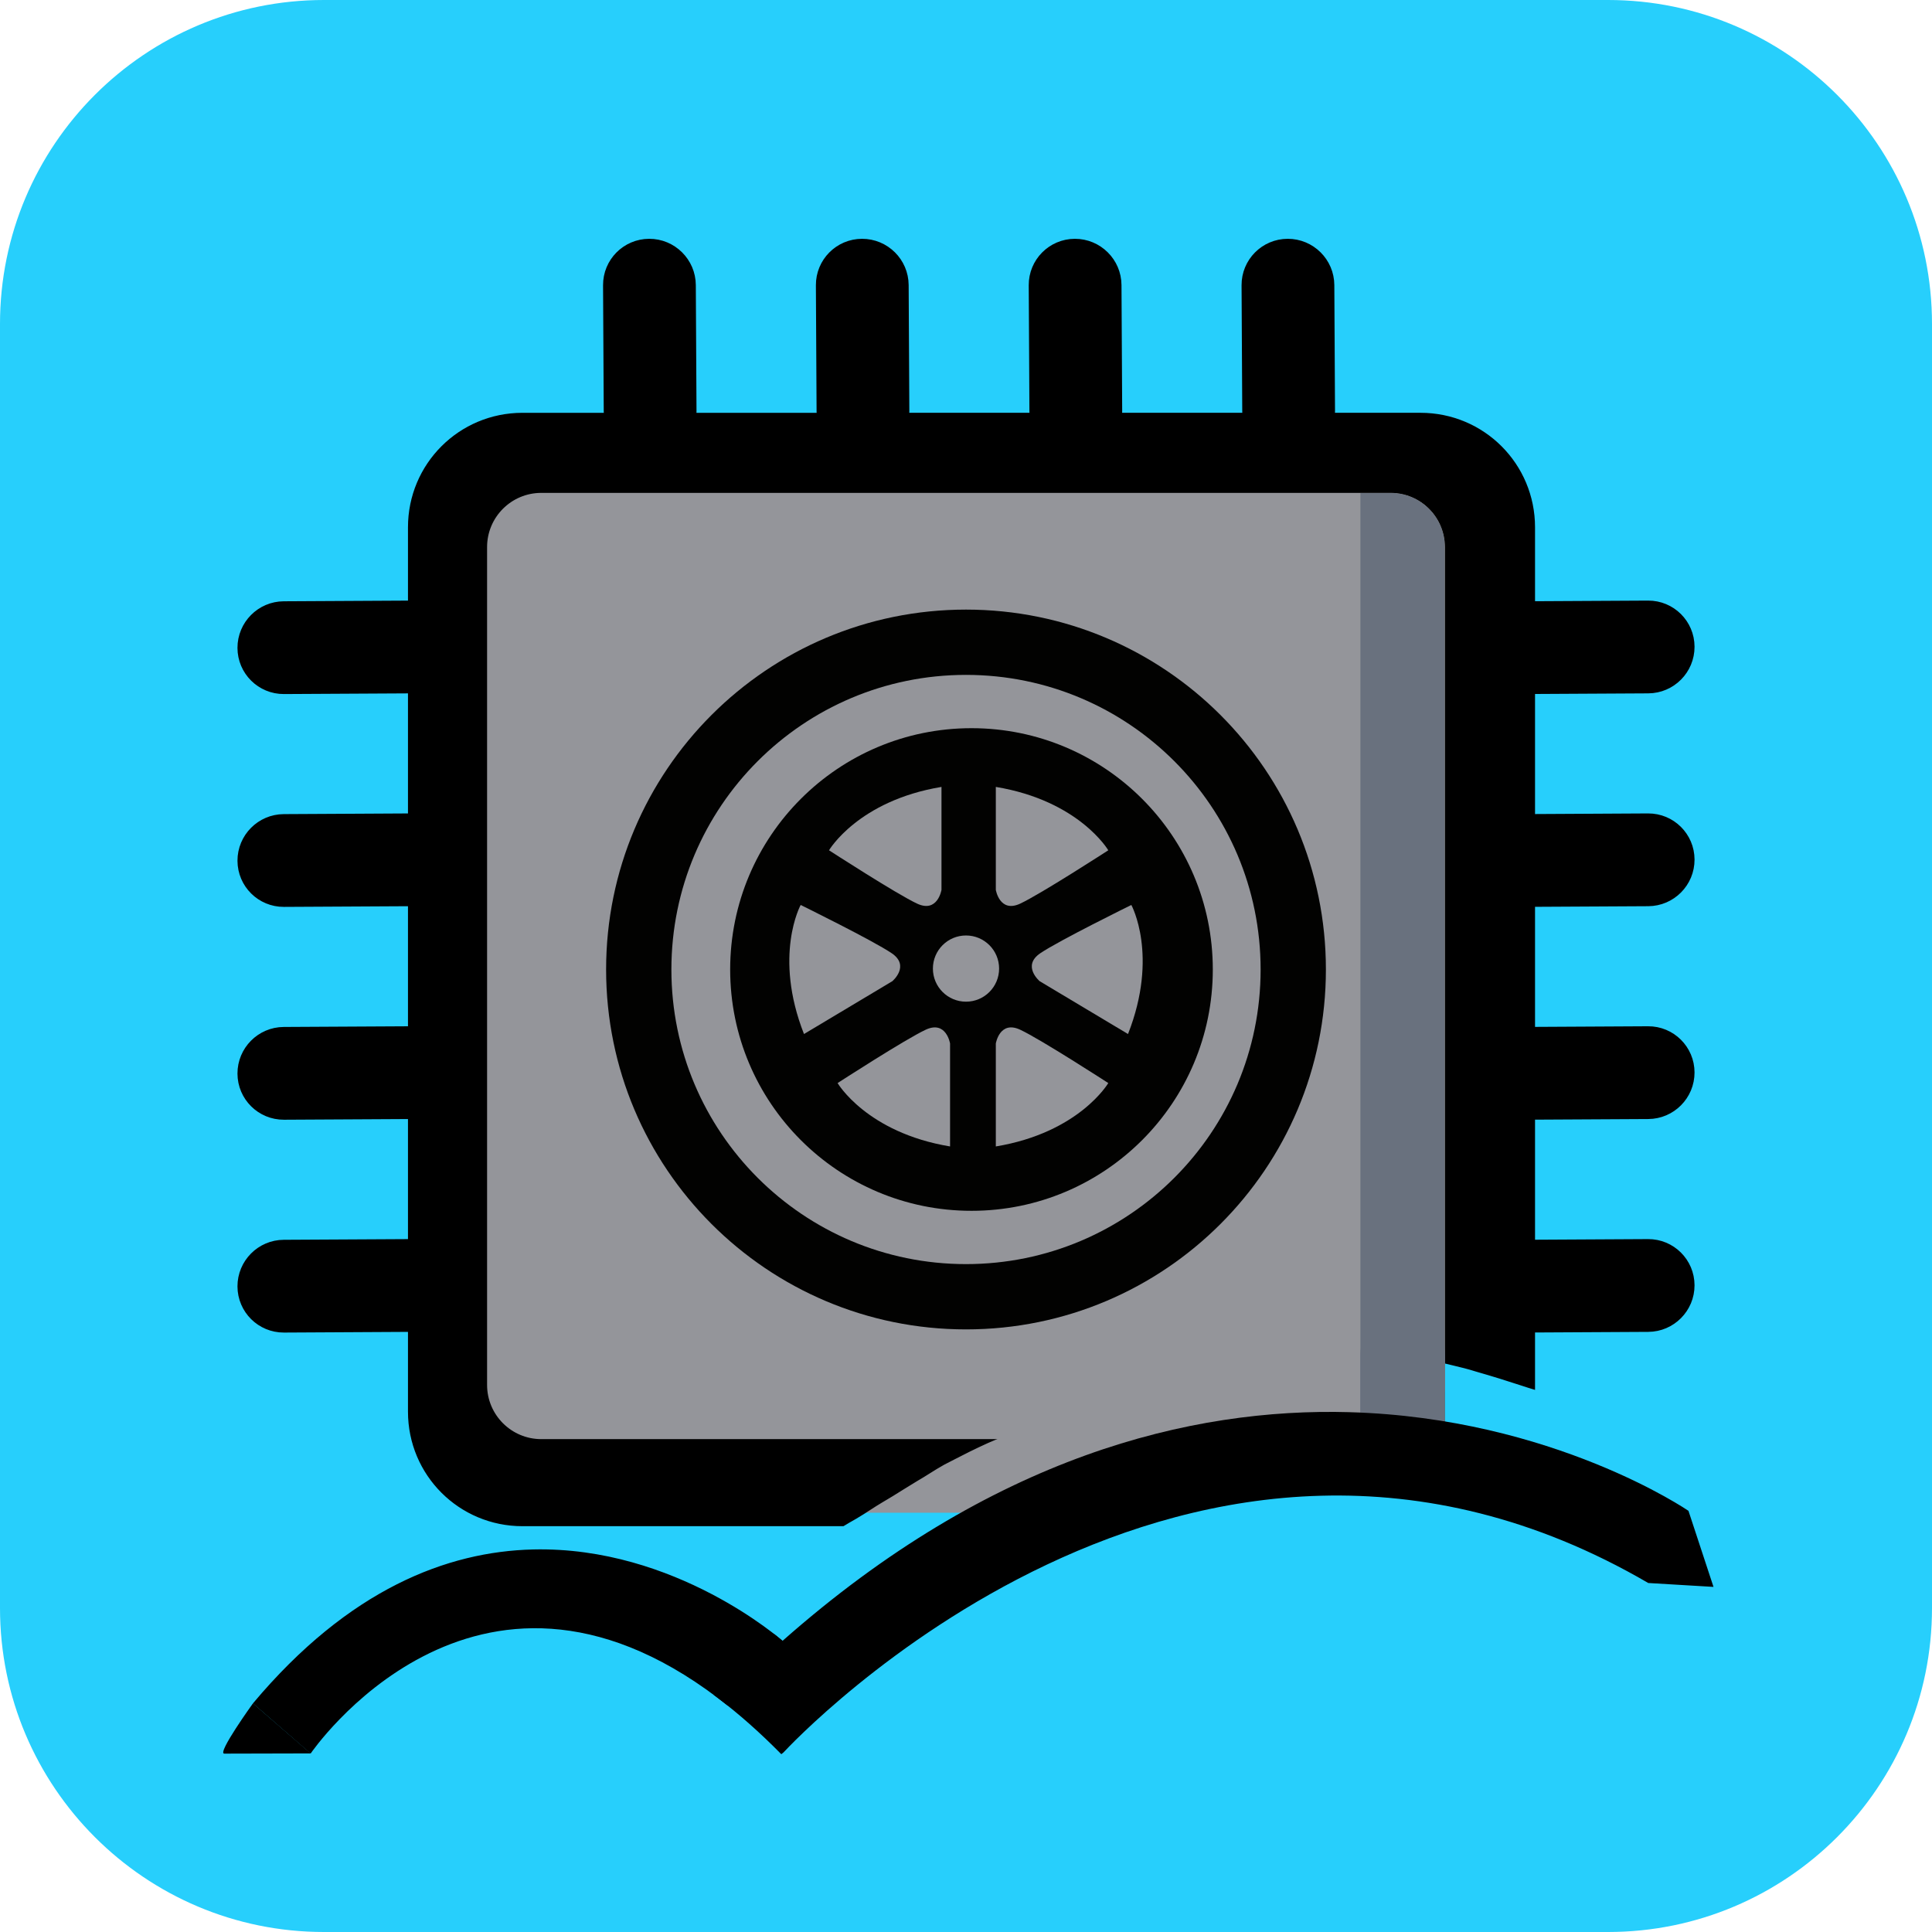
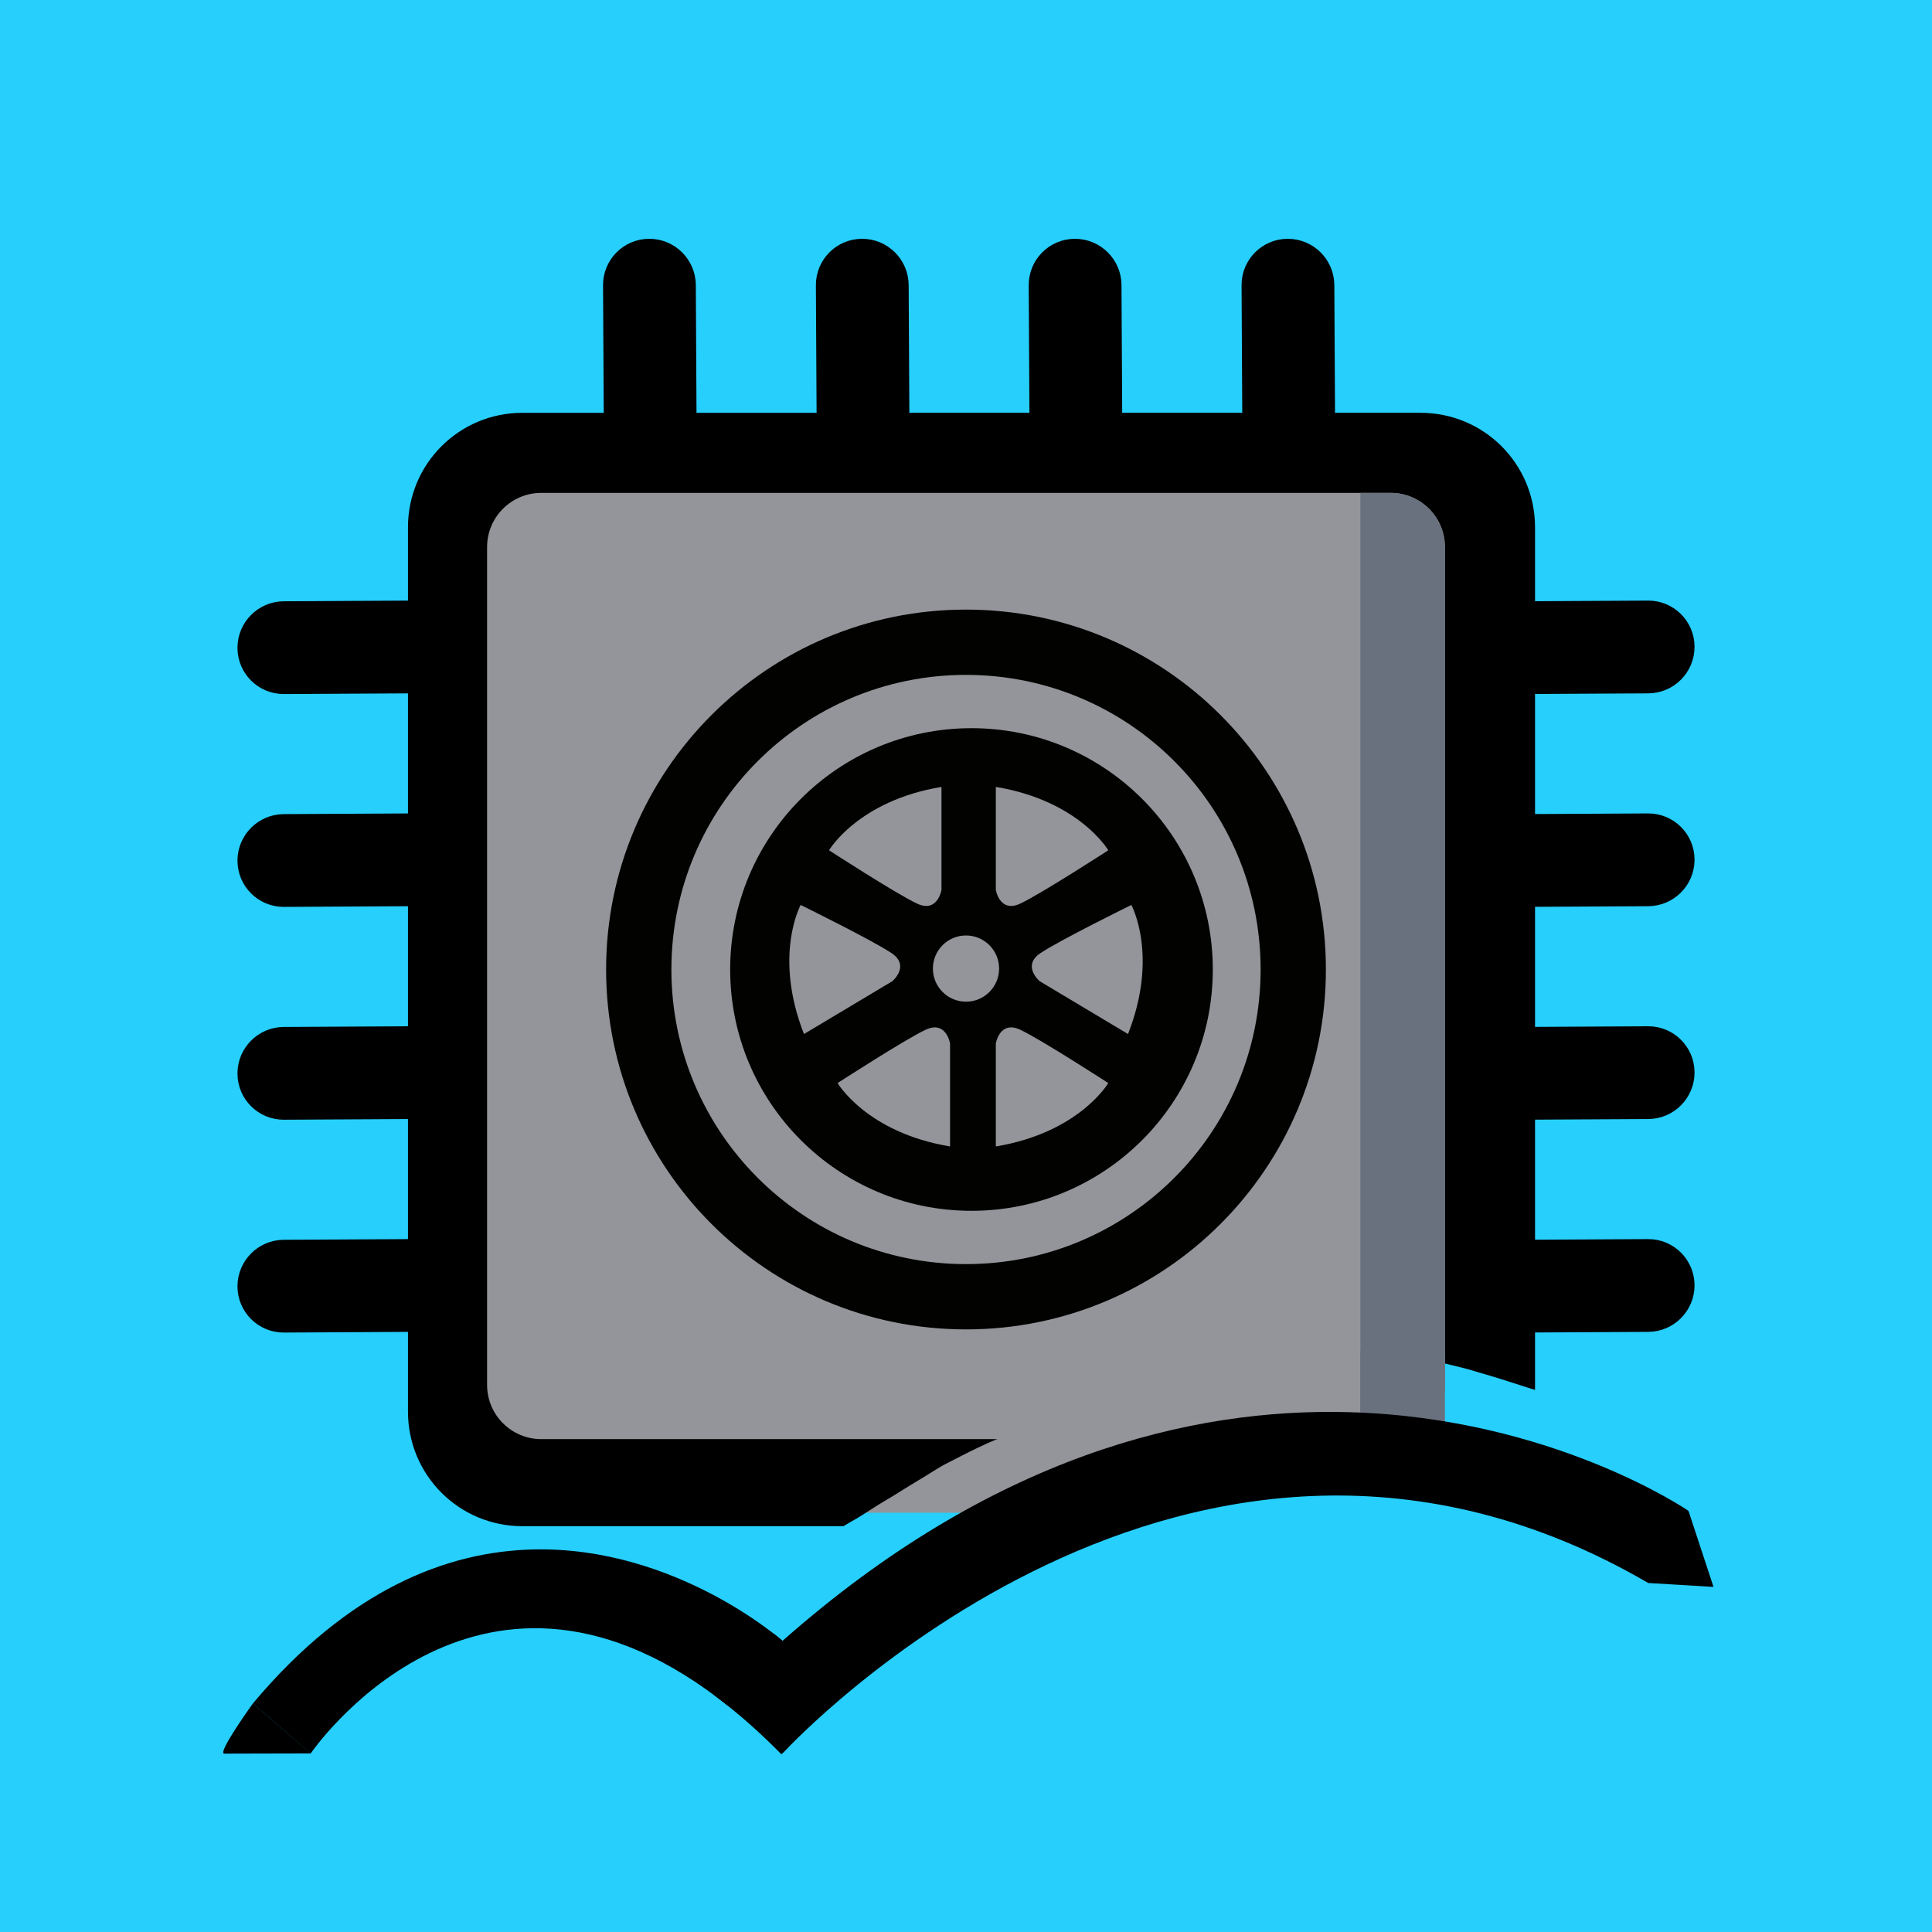
<svg xmlns="http://www.w3.org/2000/svg" width="270.933mm" height="270.933mm" viewBox="0 0 270.933 270.933" version="1.1" id="svg1" xml:space="preserve">
  <defs id="defs1">
    <clipPath clipPathUnits="userSpaceOnUse" id="clipPath122-8-3-8-1-6-6-9-3-1">
      <path id="path123-7-4-9-0-5-8-9-3-7" style="fill:#ff0000;fill-opacity:1;fill-rule:nonzero;stroke:none;stroke-width:0.265" d="m -525.585,42.129 v 65.151 h 222.438 V 42.129 Z m 73.697,47.229 h 0.003 c 0.016,-0.002 0.027,0.011 0.021,0.027 0,0.008 -0.003,0.017 -0.01,0.027 v 5.29e-4 0 c 0,8.8e-5 0,2.65e-4 -0.003,5.29e-4 v 5.3e-4 5.29e-4 5.29e-4 5.29e-4 5.29e-4 5.29e-4 5.3e-4 5.29e-4 5.29e-4 5.29e-4 0 c 0,2.65e-4 -0.003,7.94e-4 -0.003,0.001 v 0 5.3e-4 5.29e-4 c 0.003,-5.29e-4 0.004,-0.001 0.006,-0.002 0.01,-0.001 0.019,0.002 0.024,0.007 0,2.1e-5 0,3.7e-5 0.003,0 v -5.29e-4 -5.29e-4 -5.3e-4 -5.29e-4 -5.29e-4 -5.29e-4 -5.29e-4 -5.29e-4 -5.3e-4 c 0,-4.2e-5 0,0 0.003,0 v -5.29e-4 -5.29e-4 -5.29e-4 -5.29e-4 -5.29e-4 -5.3e-4 c 0.008,-0.006 0.015,-0.009 0.021,-0.01 h 0.003 c 0.02,2.65e-4 0.026,0.026 0.003,0.049 -0.006,0.005 -0.012,0.01 -0.018,0.015 -1.4e-4,0.002 0,0.004 0,0.006 0.004,-0.003 0.008,-0.006 0.011,-0.009 0.013,-0.011 0.027,-0.023 0.041,-0.034 0.007,-0.006 0.014,-0.009 0.02,-0.01 0,2.1e-5 0.003,1.3e-5 0.003,0 0.022,-2.62e-4 0.031,0.025 0.005,0.047 -0.013,0.011 -0.027,0.022 -0.04,0.033 -0.007,0.006 -0.015,0.013 -0.023,0.019 0.003,-0.001 0.006,-0.003 0.009,-0.004 0.013,-0.006 0.015,-0.006 0.027,-0.011 0.003,-7.94e-4 0.011,-0.005 0.015,-0.006 0,-5e-6 0.003,-2.64e-4 0.003,-5.29e-4 v 0 -5.29e-4 c 0,-7.4e-5 0.003,-5.29e-4 0.003,-5.29e-4 0.008,-0.003 0.015,-0.005 0.019,-0.005 l 0.003,-5.3e-4 c 0.003,-1.11e-4 0.005,-8.4e-5 0.007,5.3e-4 v 5.29e-4 c 0,4.5e-5 1.1e-4,0 0.003,0 v 0.001 5.29e-4 5.29e-4 5.3e-4 5.29e-4 5.29e-4 5.29e-4 5.29e-4 5.29e-4 5.3e-4 c 0,0.009 -0.006,0.025 -0.02,0.043 v 5.29e-4 5.29e-4 5.3e-4 5.29e-4 c 0,4.2e-5 0,0 -0.003,0 0.003,0.004 0.003,0.008 0.003,0.012 0.014,0.001 0.021,0.013 0.018,0.025 0,0 1.9e-4,1.4e-5 0.003,0 h 0.003 c 0.007,-2.22e-4 0.013,0.003 0.016,0.008 1.9e-4,2.64e-4 0,7.93e-4 0,0.001 0.022,-0.012 0.041,0.008 0.027,0.034 0.006,0.007 0.006,0.018 -0.003,0.032 0.018,0.006 0.021,0.03 -0.007,0.046 -0.019,0.011 -0.035,0.025 -0.053,0.038 -0.028,0.022 -0.056,0.046 -0.084,0.069 -0.006,0.007 -0.012,0.015 -0.018,0.022 -0.003,0.003 -0.005,0.006 -0.008,0.009 -0.017,0.017 -0.035,0.034 -0.055,0.047 -0.009,0.005 -0.011,0.007 -0.021,0.011 -0.006,0.003 -0.013,0.005 -0.02,0.007 0,0.005 -0.003,0.01 -0.004,0.016 v 5.29e-4 5.29e-4 0 5.29e-4 5.29e-4 c 0,2.65e-4 0,7.94e-4 0,0.001 v 0 5.29e-4 5.29e-4 5.29e-4 5.29e-4 5.29e-4 5.3e-4 5.29e-4 0 c 0,1.45e-4 0,2.64e-4 0,5.29e-4 -0.007,0.03 -0.03,0.035 -0.041,0.021 -0.02,0.007 -0.038,-0.015 -0.02,-0.044 v -0.002 c -0.003,-0.003 -0.004,-0.007 -0.005,-0.01 v -0.012 c -0.003,5.29e-4 -0.005,0.001 -0.007,0.002 -0.018,0.003 -0.037,0.004 -0.056,0.003 -0.006,-5.29e-4 -0.011,-0.001 -0.016,-0.002 -0.011,-0.003 -0.022,-0.005 -0.031,-0.011 -0.005,-0.003 -0.012,-0.007 -0.016,-0.012 -0.008,-0.012 -0.008,-0.023 -0.003,-0.036 0.003,-0.004 0.006,-0.007 0.009,-0.011 0.003,-0.002 0.006,-0.005 0.009,-0.007 0.003,-0.002 0.011,-0.007 0.016,-0.011 -0.006,-5.3e-4 -0.012,-0.003 -0.016,-0.006 -0.006,0.004 -0.012,0.009 -0.016,0.013 -0.036,0.029 -0.066,-0.006 -0.03,-0.036 0.004,-0.003 0.008,-0.007 0.012,-0.01 v -5.29e-4 c 0,-4.3e-5 -0.003,0 -0.003,0 0,-2.7e-5 2.1e-4,-6.6e-5 -0.003,0 -0.022,0.019 -0.043,0.012 -0.046,-0.003 -0.012,0.005 -0.023,2.59e-4 -0.027,-0.009 -0.009,0.001 -0.016,-0.003 -0.02,-0.009 -0.022,0.003 -0.034,-0.021 -0.013,-0.041 0,-0.007 0.005,-0.014 0.011,-0.022 0,-5.29e-4 0.003,-0.001 0.003,-0.002 v -5.29e-4 -5.29e-4 -5.29e-4 -5.29e-4 c 0,-5.29e-4 0,-0.001 0.003,-0.002 0.007,-0.007 0.014,-0.015 0.022,-0.022 0.01,-0.009 0.02,-0.017 0.029,-0.025 0.007,-0.006 0.015,-0.012 0.022,-0.018 0.006,-0.005 0.01,-0.009 0.016,-0.013 0.006,-0.004 0.011,-0.008 0.016,-0.012 0.006,-0.004 0.013,-0.009 0.018,-0.013 0.008,-0.006 0.017,-0.012 0.025,-0.018 0.012,-0.009 0.024,-0.017 0.036,-0.026 0.011,-0.009 0.021,-0.017 0.032,-0.027 0.011,-0.01 0.023,-0.02 0.034,-0.031 0,-7.94e-4 0.003,-0.001 0.003,-0.002 0.004,-0.006 0.009,-0.012 0.013,-0.017 0.004,-0.004 0.008,-0.009 0.012,-0.013 0.004,-0.003 0.006,-0.007 0.01,-0.01 0.004,-0.004 0.009,-0.007 0.014,-0.011 0.006,-0.005 0.011,-0.009 0.017,-0.013 0.004,-0.004 0.009,-0.007 0.013,-0.011 v 0 c 0.003,-0.003 0.007,-0.005 0.01,-0.007 0.006,-0.006 0.012,-0.01 0.018,-0.012 0.007,-0.006 0.014,-0.01 0.02,-0.01 z m -0.056,0.443 c -0.015,0.007 -0.03,0.014 -0.045,0.019 -0.013,0.004 -0.017,0.005 -0.03,0.009 -0.003,5.3e-4 -0.025,0.006 -0.027,0.007 -0.004,7.94e-4 -0.007,0.002 -0.011,0.003 0,2.9e-5 -0.003,5.29e-4 -0.003,5.29e-4 v 5.29e-4 c 0.01,-5.29e-4 0.019,-0.001 0.028,-0.003 0.006,-0.001 0.012,-0.002 0.017,-0.003 0.006,-0.001 0.012,-0.003 0.018,-0.005 0.017,-0.006 0.033,-0.013 0.048,-0.023 0.003,-0.002 0.005,-0.003 0.007,-0.005 z m -0.12,0.038 c 0,3e-6 -0.003,5.29e-4 -0.003,5.29e-4 0,0 0.003,4.3e-5 0.003,0 z" />
    </clipPath>
+     <clipPath clipPathUnits="userSpaceOnUse" id="clipPath1">
+       <rect style="display:inline;opacity:1;fill:#94959a;fill-opacity:1;stroke:#000000;stroke-width:0;stroke-linejoin:bevel;stroke-miterlimit:4020;stroke-dasharray:none;paint-order:markers stroke fill" id="rect2" width="134.322" height="132.696" x="-1594.244" y="-445.489" ry="7.6" />
+     </clipPath>
  </defs>
  <g id="layer5" style="display:inline" transform="translate(1662.55,514.6081)">
-     <rect style="display:inline;fill:#27cffc;fill-opacity:1;stroke:#000000;stroke-width:0;stroke-linejoin:miter;stroke-dasharray:none;stroke-opacity:1" id="rect145-9-8-5" width="270.933" height="270.933" x="-1662.55" y="-514.608" ry="45.43" rx="45.43" />
+     <rect style="display:inline;fill:#27cffc;fill-opacity:1;stroke:#000000;stroke-width:0;stroke-linejoin:miter;stroke-dasharray:none;stroke-opacity:1" id="rect145-9-8-5" width="270.933" height="270.933" x="-1662.55" y="-514.608" ry="45.43" rx="0" />
    <rect style="display:inline;fill:#94959a;fill-opacity:1;stroke:#000000;stroke-width:0;stroke-linejoin:bevel;stroke-miterlimit:4020;stroke-dasharray:none;paint-order:markers stroke fill" id="rect114-2" width="55.728" height="96.391" x="-1555.714" y="-398.864" ry="5.52" />
    <path id="rect114-9" style="display:inline;opacity:1;fill:#000000;fill-opacity:1;stroke:#000000;stroke-width:0;stroke-linejoin:bevel;stroke-miterlimit:4020;stroke-dasharray:none;paint-order:markers stroke fill" d="m -1589.278,-456.718 c -8.897,0 -16.06,7.162 -16.06,16.059 v 124.016 c 0,8.897 7.163,16.06 16.06,16.06 h 45.009 c 0.587,-0.356 1.179,-0.703 1.779,-1.038 0.727,-0.436 1.451,-0.879 2.153,-1.354 0.975,-0.638 1.984,-1.221 2.982,-1.822 1.136,-0.705 2.268,-1.416 3.412,-2.109 0.592,-0.355 1.193,-0.698 1.77,-1.078 0.666,-0.426 1.343,-0.835 2.032,-1.223 0.508,-0.261 1.018,-0.518 1.523,-0.784 0.679,-0.349 1.359,-0.696 2.041,-1.037 0.872,-0.423 1.742,-0.851 2.629,-1.243 0.763,-0.332 1.53,-0.655 2.309,-0.95 0.778,-0.3 1.558,-0.594 2.348,-0.863 0.829,-0.303 1.667,-0.581 2.513,-0.833 0.867,-0.285 1.73,-0.579 2.596,-0.866 0.831,-0.268 1.662,-0.535 2.498,-0.79 0.815,-0.233 1.635,-0.447 2.469,-0.606 0.745,-0.176 1.49,-0.349 2.23,-0.542 0.457,-0.094 0.744,-0.223 1.335,-0.401 0.504,-0.125 1.007,-0.251 1.51,-0.382 0.894,-0.229 1.801,-0.401 2.722,-0.476 0.809,-0.071 1.614,-0.175 2.419,-0.286 0.797,-0.129 1.585,-0.302 2.367,-0.502 0.747,-0.184 1.487,-0.396 2.238,-0.564 0.797,-0.199 1.599,-0.377 2.392,-0.591 0.994,-0.228 1.975,-0.503 2.955,-0.786 1.18,-0.305 2.373,-0.562 3.585,-0.7 1.089,-0.16 2.176,-0.361 3.28,-0.391 h 5e-4 c 8.23,-0.226 8.922,8.138 0.69,8.288 -0.93,0.017 -1.842,0.196 -2.759,0.331 -0.91,0.1 -1.807,0.282 -2.692,0.518 -1.053,0.311 -2.113,0.593 -3.182,0.842 -0.744,0.206 -1.499,0.367 -2.247,0.556 -0.747,0.172 -1.485,0.372 -2.227,0.561 -1.007,0.259 -2.024,0.473 -3.049,0.644 -1.009,0.145 -2.019,0.272 -3.034,0.363 -0.472,0.031 -0.93,0.128 -1.386,0.246 -0.497,0.128 -0.996,0.25 -1.493,0.377 0.012,-0.003 0.022,-0.005 0.026,-0.005 h 5e-4 5e-4 v 5.2e-4 5.2e-4 5.3e-4 l -5e-4,5.1e-4 c -7e-4,7.1e-4 0,0.002 0,0.003 -0.116,0.079 -0.263,0.099 -0.397,0.139 -0.379,0.115 -0.758,0.212 -1.143,0.306 -0.739,0.193 -1.483,0.365 -2.227,0.541 -0.704,0.133 -1.396,0.308 -2.084,0.506 -0.75,0.231 -1.497,0.473 -2.244,0.713 -0.85,0.282 -1.697,0.57 -2.548,0.85 -0.754,0.229 -1.506,0.468 -2.246,0.741 -0.745,0.253 -1.482,0.53 -2.216,0.813 -0.671,0.251 -1.33,0.532 -1.987,0.818 -0.782,0.346 -1.548,0.726 -2.317,1.099 -0.621,0.313 -1.242,0.628 -1.86,0.947 -0.511,0.263 -1.022,0.526 -1.534,0.789 -0.448,0.278 -0.903,0.544 -1.347,0.829 -0.207,0.136 -0.416,0.268 -0.627,0.397 h 20.92 c 0.331,-1.593 1.801,-3.243 4.663,-4.176 1.209,-0.394 2.408,-0.823 3.638,-1.148 2.139,-0.599 4.283,-1.193 6.465,-1.616 1.646,-0.292 3.289,-0.602 4.943,-0.846 2.001,-0.301 4.01,-0.532 6.031,-0.648 2.547,-0.133 5.098,-0.197 7.649,-0.15 2.651,0.035 5.305,0.075 7.951,0.252 2.255,0.181 4.502,0.461 6.678,1.106 2.196,0.622 4.338,1.401 6.345,2.501 0.231,0.126 0.461,0.251 0.692,0.377 1.268,-1.191 2.34,-2.588 3.167,-4.137 -0.319,-0.113 -0.638,-0.227 -0.961,-0.329 -0.643,-0.204 -1.283,-0.42 -1.919,-0.645 -0.572,-0.189 -1.14,-0.384 -1.722,-0.541 -0.737,-0.242 -1.492,-0.414 -2.244,-0.603 -0.638,-0.183 -1.291,-0.3 -1.943,-0.42 -0.858,-0.174 -1.728,-0.282 -2.59,-0.434 -0.952,-0.152 -1.9,-0.328 -2.85,-0.493 -0.805,-0.111 -1.59,-0.327 -2.388,-0.47 -0.622,-0.1 -1.235,-0.249 -1.853,-0.369 -3.473,-0.67 -5.161,-2.562 -5.316,-4.377 -4.939,-2.215 -3.663,-7.82 2.321,-7.649 0.454,0.013 0.935,0.059 1.443,0.143 1.656,0.273 3.311,0.552 4.953,0.895 1.791,0.394 3.585,0.78 5.366,1.218 1.118,0.263 2.232,0.537 3.326,0.887 1.114,0.317 2.224,0.65 3.331,0.992 1,0.324 2.002,0.639 3.003,0.96 0.638,0.217 1.282,0.413 1.927,0.609 v -120.964 c 0,-8.897 -7.162,-16.059 -16.059,-16.059 z" />
-     <rect style="display:inline;opacity:1;fill:#94959a;fill-opacity:1;stroke:#000000;stroke-width:0;stroke-linejoin:bevel;stroke-miterlimit:4020;stroke-dasharray:none;paint-order:markers stroke fill" id="rect114" width="134.322" height="132.696" x="-1594.244" y="-445.489" ry="7.6" />
-     <rect style="display:inline;opacity:1;mix-blend-mode:darken;fill:#69717e;fill-opacity:1;stroke:#000000;stroke-width:0;stroke-linejoin:bevel;stroke-miterlimit:4020;stroke-dasharray:none;paint-order:markers stroke fill" id="rect115" width="11.853" height="137.671" x="-1471.775" y="-449.121" ry="0" />
+     <rect style="display:inline;opacity:1;fill:#94959a;fill-opacity:1;stroke:#000000;stroke-width:0;stroke-linejoin:bevel;stroke-miterlimit:4020;stroke-dasharray:none;paint-order:markers stroke fill" id="rect1" width="134.322" height="132.696" x="-1594.244" y="-445.489" ry="7.6" transform="translate(1.2291666e-5,1.1041667e-5)" />
+     <rect style="display:inline;opacity:1;mix-blend-mode:normal;fill:#69717e;fill-opacity:1;stroke:#000000;stroke-width:0;stroke-linejoin:bevel;stroke-miterlimit:4020;stroke-dasharray:none;paint-order:markers stroke fill" id="rect115" width="11.853" height="137.671" x="-1471.775" y="-449.121" ry="0" clip-path="url(#clipPath1)" />
    <rect style="display:inline;fill:#000000;stroke:#000000;stroke-width:1.221;stroke-linejoin:miter;stroke-dasharray:none;stroke-opacity:1" id="rect144-8" width="11.788" height="29.495" x="426.735" y="-1627.589" ry="5.894" transform="matrix(-0.00248035,-0.9999969,0.9999851,-0.00545391,0,0)" />
    <rect style="display:inline;fill:#000000;stroke:#000000;stroke-width:1.221;stroke-linejoin:miter;stroke-dasharray:none;stroke-opacity:1" id="rect144-8-2" width="11.788" height="29.495" x="396.888" y="-1627.662" ry="5.894" transform="matrix(-0.00248035,-0.9999969,0.9999851,-0.00545391,0,0)" />
    <rect style="display:inline;fill:#000000;stroke:#000000;stroke-width:1.221;stroke-linejoin:miter;stroke-dasharray:none;stroke-opacity:1" id="rect144-8-24" width="11.788" height="29.495" x="337.195" y="-1627.811" ry="5.894" transform="matrix(-0.00248035,-0.9999969,0.9999851,-0.00545391,0,0)" />
    <rect style="display:inline;fill:#000000;stroke:#000000;stroke-width:1.221;stroke-linejoin:miter;stroke-dasharray:none;stroke-opacity:1" id="rect144-8-0" width="11.788" height="29.495" x="367.041" y="-1627.737" ry="5.894" transform="matrix(-0.00248035,-0.9999969,0.9999851,-0.00545391,0,0)" />
    <rect style="display:inline;fill:#000000;stroke:#000000;stroke-width:1.221;stroke-linejoin:miter;stroke-dasharray:none;stroke-opacity:1" id="rect144-8-6" width="11.788" height="29.495" x="425.788" y="-1453.973" ry="5.894" transform="matrix(-0.00248035,-0.9999969,0.9999851,-0.00545391,0,0)" />
    <rect style="display:inline;fill:#000000;stroke:#000000;stroke-width:1.221;stroke-linejoin:miter;stroke-dasharray:none;stroke-opacity:1" id="rect144-8-2-1" width="11.788" height="29.495" x="395.941" y="-1454.047" ry="5.894" transform="matrix(-0.00248035,-0.9999969,0.9999851,-0.00545391,0,0)" />
    <rect style="display:inline;fill:#000000;stroke:#000000;stroke-width:1.221;stroke-linejoin:miter;stroke-dasharray:none;stroke-opacity:1" id="rect144-8-24-3" width="11.788" height="29.495" x="336.248" y="-1454.196" ry="5.894" transform="matrix(-0.00248035,-0.9999969,0.9999851,-0.00545391,0,0)" />
    <rect style="display:inline;fill:#000000;stroke:#000000;stroke-width:1.221;stroke-linejoin:miter;stroke-dasharray:none;stroke-opacity:1" id="rect144-8-0-8" width="11.788" height="29.495" x="366.094" y="-1454.122" ry="5.894" transform="matrix(-0.00248035,-0.9999969,0.9999851,-0.00545391,0,0)" />
    <rect style="display:inline;fill:#000000;stroke:#000000;stroke-width:1.221;stroke-linejoin:miter;stroke-dasharray:none;stroke-opacity:1" id="rect144-8-6-4" width="11.788" height="29.495" x="-1485.226" y="-484.185" ry="5.894" transform="matrix(0.9999969,-0.00248035,0.00545391,0.9999851,0,0)" />
    <rect style="display:inline;fill:#000000;stroke:#000000;stroke-width:1.221;stroke-linejoin:miter;stroke-dasharray:none;stroke-opacity:1" id="rect144-8-2-1-6" width="11.788" height="29.495" x="-1515.072" y="-484.259" ry="5.894" transform="matrix(0.9999969,-0.00248035,0.00545391,0.9999851,0,0)" />
    <rect style="display:inline;fill:#000000;stroke:#000000;stroke-width:1.221;stroke-linejoin:miter;stroke-dasharray:none;stroke-opacity:1" id="rect144-8-24-3-0" width="11.788" height="29.495" x="-1574.766" y="-484.407" ry="5.894" transform="matrix(0.9999969,-0.00248035,0.00545391,0.9999851,0,0)" />
    <rect style="display:inline;fill:#000000;stroke:#000000;stroke-width:1.221;stroke-linejoin:miter;stroke-dasharray:none;stroke-opacity:1" id="rect144-8-0-8-6" width="11.788" height="29.495" x="-1544.919" y="-484.333" ry="5.894" transform="matrix(0.9999969,-0.00248035,0.00545391,0.9999851,0,0)" />
    <circle style="display:inline;opacity:1;fill:#020201;fill-opacity:1;stroke:#000000;stroke-width:0;stroke-linejoin:bevel;stroke-miterlimit:4020;stroke-dasharray:none;paint-order:markers stroke fill" id="path114" cx="-1527.083" cy="-378.651" r="50.47" />
    <circle style="display:inline;fill:#94959a;fill-opacity:1;stroke:#000000;stroke-width:0;stroke-linejoin:bevel;stroke-miterlimit:4020;stroke-dasharray:none;paint-order:markers stroke fill" id="path114-4" cx="-1527.083" cy="-378.651" r="41.315" />
    <circle style="display:inline;fill:#020201;fill-opacity:1;stroke:#000000;stroke-width:0;stroke-linejoin:bevel;stroke-miterlimit:4020;stroke-dasharray:none;paint-order:markers stroke fill" id="path114-7" cx="-1526.314" cy="-378.651" r="33.841" />
    <circle style="display:inline;fill:#94959a;fill-opacity:1;stroke:#000000;stroke-width:0;stroke-linejoin:bevel;stroke-miterlimit:4020;stroke-dasharray:none;paint-order:markers stroke fill" id="path114-4-9" cx="-1527.083" cy="-378.78" r="4.642" />
    <path style="opacity:1;fill:#94959a;fill-opacity:1;stroke:#000000;stroke-width:0;stroke-linejoin:bevel;stroke-miterlimit:4020;stroke-dasharray:none;paint-order:markers stroke fill" d="m -1530.521,-404.256 c 0,14.435 0,14.435 0,14.435 0,0 -0.535,3.275 -3.408,1.938 -2.874,-1.337 -12.364,-7.485 -12.364,-7.485 0,0 4.077,-6.95 15.772,-8.888 z" id="path115" />
    <path style="display:inline;fill:#94959a;fill-opacity:1;stroke:#000000;stroke-width:0;stroke-linejoin:bevel;stroke-miterlimit:4020;stroke-dasharray:none;paint-order:markers stroke fill" d="m -1522.902,-404.256 c 0,14.435 0,14.435 0,14.435 0,0 0.534,3.275 3.408,1.938 2.874,-1.337 12.364,-7.485 12.364,-7.485 0,0 -4.077,-6.95 -15.772,-8.888 z" id="path115-9" />
    <path style="display:inline;fill:#94959a;fill-opacity:1;stroke:#000000;stroke-width:0;stroke-linejoin:bevel;stroke-miterlimit:4020;stroke-dasharray:none;paint-order:markers stroke fill" d="m -1529.318,-353.837 c 0,-14.435 0,-14.435 0,-14.435 0,0 -0.534,-3.275 -3.408,-1.938 -2.874,1.337 -12.364,7.485 -12.364,7.485 0,0 4.077,6.95 15.772,8.888 z" id="path115-7" />
    <path style="display:inline;fill:#94959a;fill-opacity:1;stroke:#000000;stroke-width:0;stroke-linejoin:bevel;stroke-miterlimit:4020;stroke-dasharray:none;paint-order:markers stroke fill" d="m -1549.803,-369.602 c 12.389,-7.409 12.389,-7.409 12.389,-7.409 0,0 2.536,-2.139 -0.086,-3.92 -2.622,-1.78 -12.769,-6.77 -12.769,-6.77 0,0 -3.873,7.066 0.466,18.098 z" id="path115-7-5" />
    <path style="display:inline;fill:#94959a;fill-opacity:1;stroke:#000000;stroke-width:0;stroke-linejoin:bevel;stroke-miterlimit:4020;stroke-dasharray:none;paint-order:markers stroke fill" d="m -1504.363,-369.602 c -12.389,-7.409 -12.389,-7.409 -12.389,-7.409 0,0 -2.536,-2.139 0.086,-3.92 2.622,-1.78 12.769,-6.77 12.769,-6.77 0,0 3.873,7.066 -0.466,18.098 z" id="path115-7-5-9" />
    <path style="display:inline;fill:#94959a;fill-opacity:1;stroke:#000000;stroke-width:0;stroke-linejoin:bevel;stroke-miterlimit:4020;stroke-dasharray:none;paint-order:markers stroke fill" d="m -1522.902,-353.837 c 0,-14.435 0,-14.435 0,-14.435 0,0 0.534,-3.275 3.408,-1.938 2.874,1.337 12.364,7.485 12.364,7.485 0,0 -4.077,6.95 -15.772,8.888 z" id="path115-9-6" />
    <rect style="opacity:1;fill:#69717e;fill-opacity:1;stroke:#000000;stroke-width:0;stroke-linejoin:bevel;stroke-miterlimit:4020;stroke-dasharray:none;paint-order:markers stroke fill" id="rect121" width="11.853" height="21.502" x="-1471.775" y="-330.581" ry="5.926" />
    <path id="path151-7-1-4-3-0-4-5-4-1" clip-path="url(#clipPath122-8-3-8-1-6-6-9-3-1)" style="display:inline;fill:#000000;stroke-width:0.265" d="m -373.381,42.167 c -21.963,-0.618 -49.657,6.067 -78.735,31.774 l -0.005,-0.005 -2.289,2.022 c 1.41,-1.249 2.323,-2.058 2.323,-2.058 0,0 -14.825,-13.154 -34.622,-12.678 h -5.2e-4 c -11.878,0.286 -25.546,5.479 -38.876,21.365 8.017,6.95 7.986,6.968 8.017,6.95 l 5.2e-4,-5.17e-4 5.2e-4,-5.16e-4 c 0,0 22.665,-33.317 56.515,-7.699 h 5.2e-4 v 5.17e-4 h 5.2e-4 c 6.4e-4,1.52e-4 0.001,2.29e-4 0.002,5.16e-4 v 5.17e-4 l 5.2e-4,5.17e-4 v 5.17e-4 h 5.2e-4 c 0.012,-0.011 0.025,-0.022 0.037,-0.033 0.005,-0.005 0.01,-0.009 0.015,-0.014 l 5.15,-4.546 c -1.846,1.634 -3.575,3.166 -5.193,4.599 v 5.17e-4 5.17e-4 5.17e-4 5.16e-4 h 5.2e-4 v 5.17e-4 l 5.2e-4,5.17e-4 h 5.1e-4 v 5.17e-4 c 0.002,0.002 0.005,0.004 0.008,0.006 v 5.17e-4 h 5.2e-4 5.2e-4 v 5.16e-4 h 5.1e-4 v 5.17e-4 h 5.2e-4 v 5.17e-4 l 5.2e-4,5.17e-4 5.1e-4,5.16e-4 c 2.849,2.158 5.776,4.732 8.777,7.78 0.005,-0.004 0.01,-0.008 0.015,-0.011 0.007,-0.005 0.014,-0.01 0.021,-0.015 0.007,-0.005 0.015,-0.011 0.022,-0.017 0.007,-0.005 0.013,-0.011 0.019,-0.016 0.007,-0.006 0.014,-0.012 0.021,-0.018 0.007,-0.006 0.014,-0.012 0.021,-0.018 0.007,-0.005 0.014,-0.011 0.021,-0.016 0.009,-0.007 0.018,-0.013 0.027,-0.02 0.012,-0.009 0.024,-0.018 0.036,-0.027 0.011,-0.009 0.023,-0.017 0.034,-0.026 0.008,-0.007 0.016,-0.013 0.023,-0.02 0.006,-0.005 0.012,-0.011 0.018,-0.015 0.003,-0.003 0.007,-0.006 0.01,-0.009 0.003,-0.003 0.006,-0.006 0.01,-0.009 0.003,-0.003 0.007,-0.005 0.01,-0.008 0.002,-0.002 0.005,-0.004 0.007,-0.006 1.043,-1.128 56.448,-60.552 120.02,-23.509 h 5.2e-4 c 0.009,4.74e-4 0.019,6.5e-4 0.028,0.002 0.01,5e-4 0.019,0.001 0.029,0.002 0.003,3.99e-4 0.007,0.001 0.011,0.001 0.004,1.1e-5 0.007,4.6e-5 0.011,0 0.005,-6.4e-5 0.008,-3.03e-4 0.013,-5.17e-4 0.004,-2.21e-4 0.009,-5.33e-4 0.013,0 0.002,2.46e-4 0.004,8.78e-4 0.006,0.001 h 5.2e-4 l 8.942,0.534 -3.475,-10.557 c 0,0 -18.773,-12.896 -47.044,-13.692 z m -87.666,39.671 v 5.17e-4 h 5.2e-4 v -5.17e-4 z m 9.125,7.594 5.2e-4,5.17e-4 5.1e-4,-5.17e-4 z m 5.2e-4,5.17e-4 h -0.001 v 5.17e-4 h 5.2e-4 z m -0.003,0.001 -5.2e-4,5.17e-4 h -5.2e-4 -5.1e-4 l -5.2e-4,5.17e-4 c -0.003,0.002 -0.006,0.005 -0.009,0.007 -0.004,0.003 -0.007,0.006 -0.011,0.009 -0.006,0.005 -0.011,0.009 -0.015,0.014 -0.008,0.007 -0.017,0.015 -0.025,0.022 -0.011,0.01 -0.023,0.018 -0.035,0.027 l -0.037,0.027 c -0.009,0.007 -0.018,0.013 -0.027,0.02 -0.006,0.005 -0.013,0.009 -0.019,0.014 -0.007,0.005 -0.013,0.011 -0.019,0.017 -0.007,0.006 -0.014,0.012 -0.021,0.018 -0.007,0.006 -0.014,0.011 -0.021,0.017 -0.007,0.006 -0.015,0.011 -0.022,0.017 -0.007,0.005 -0.014,0.01 -0.021,0.015 -0.003,0.003 -0.007,0.005 -0.01,0.008 0.044,0.044 0.087,0.089 0.131,0.133 0.009,0.009 0.018,0.019 0.027,0.028 0.002,-0.001 0.003,-0.002 0.005,-0.004 0.009,-0.008 0.012,-0.01 0.022,-0.018 0.017,-0.012 0.035,-0.024 0.053,-0.034 0.014,-0.008 0.016,-0.009 0.03,-0.017 0.027,-0.014 0.053,-0.026 0.081,-0.04 0.008,-0.004 0.016,-0.008 0.024,-0.012 0.017,-0.008 0.038,-0.018 0.056,-0.025 0.024,-0.01 0.037,-0.015 0.061,-0.025 0.004,-0.002 0.008,-0.004 0.012,-0.005 -0.101,-0.104 -0.17,-0.177 -0.208,-0.217 z m 0.223,0.262 c -0.002,5.93e-4 -0.003,0.001 -0.005,0.002 -0.024,0.009 -0.038,0.015 -0.061,0.025 -0.017,0.007 -0.038,0.017 -0.055,0.025 -0.008,0.004 -0.016,0.007 -0.024,0.011 -0.027,0.013 -0.054,0.026 -0.081,0.039 -0.014,0.007 -0.015,0.008 -0.028,0.016 -0.016,0.009 -0.031,0.02 -0.046,0.032 -0.009,0.007 -0.013,0.009 -0.021,0.016 l -5.1e-4,5.17e-4 h -5.2e-4 l -5.2e-4,5.17e-4 h -5.2e-4 c 0.019,0.019 0.037,0.039 0.056,0.058 0.009,-0.013 0.021,-0.026 0.036,-0.039 0.048,-0.042 0.096,-0.082 0.147,-0.12 0.024,-0.018 0.048,-0.037 0.072,-0.056 0.005,-0.003 0.009,-0.007 0.013,-0.01 z" transform="matrix(1.010349,0,0,1.010349,-1096.056,-359.1759)" />
    <path style="display:inline;fill:#000000;stroke:#000000;stroke-width:0;stroke-linejoin:bevel;stroke-miterlimit:4020;stroke-dasharray:none;paint-order:markers stroke fill" d="m -1562.454,-276.923 1.967,1.513 8.87,-8.134 -2.393,-1.939 z" id="path2-5" />
    <path style="display:inline;fill:#000000;stroke:#000000;stroke-width:0;stroke-linejoin:bevel;stroke-miterlimit:4020;stroke-dasharray:none;paint-order:markers stroke fill" d="m -1627.075,-275.741 c 0,0 -5.088,7.052 -4.027,7.052 1.061,0 12.127,-0.03 12.127,-0.03 z" id="path5-2" />
  </g>
</svg>
